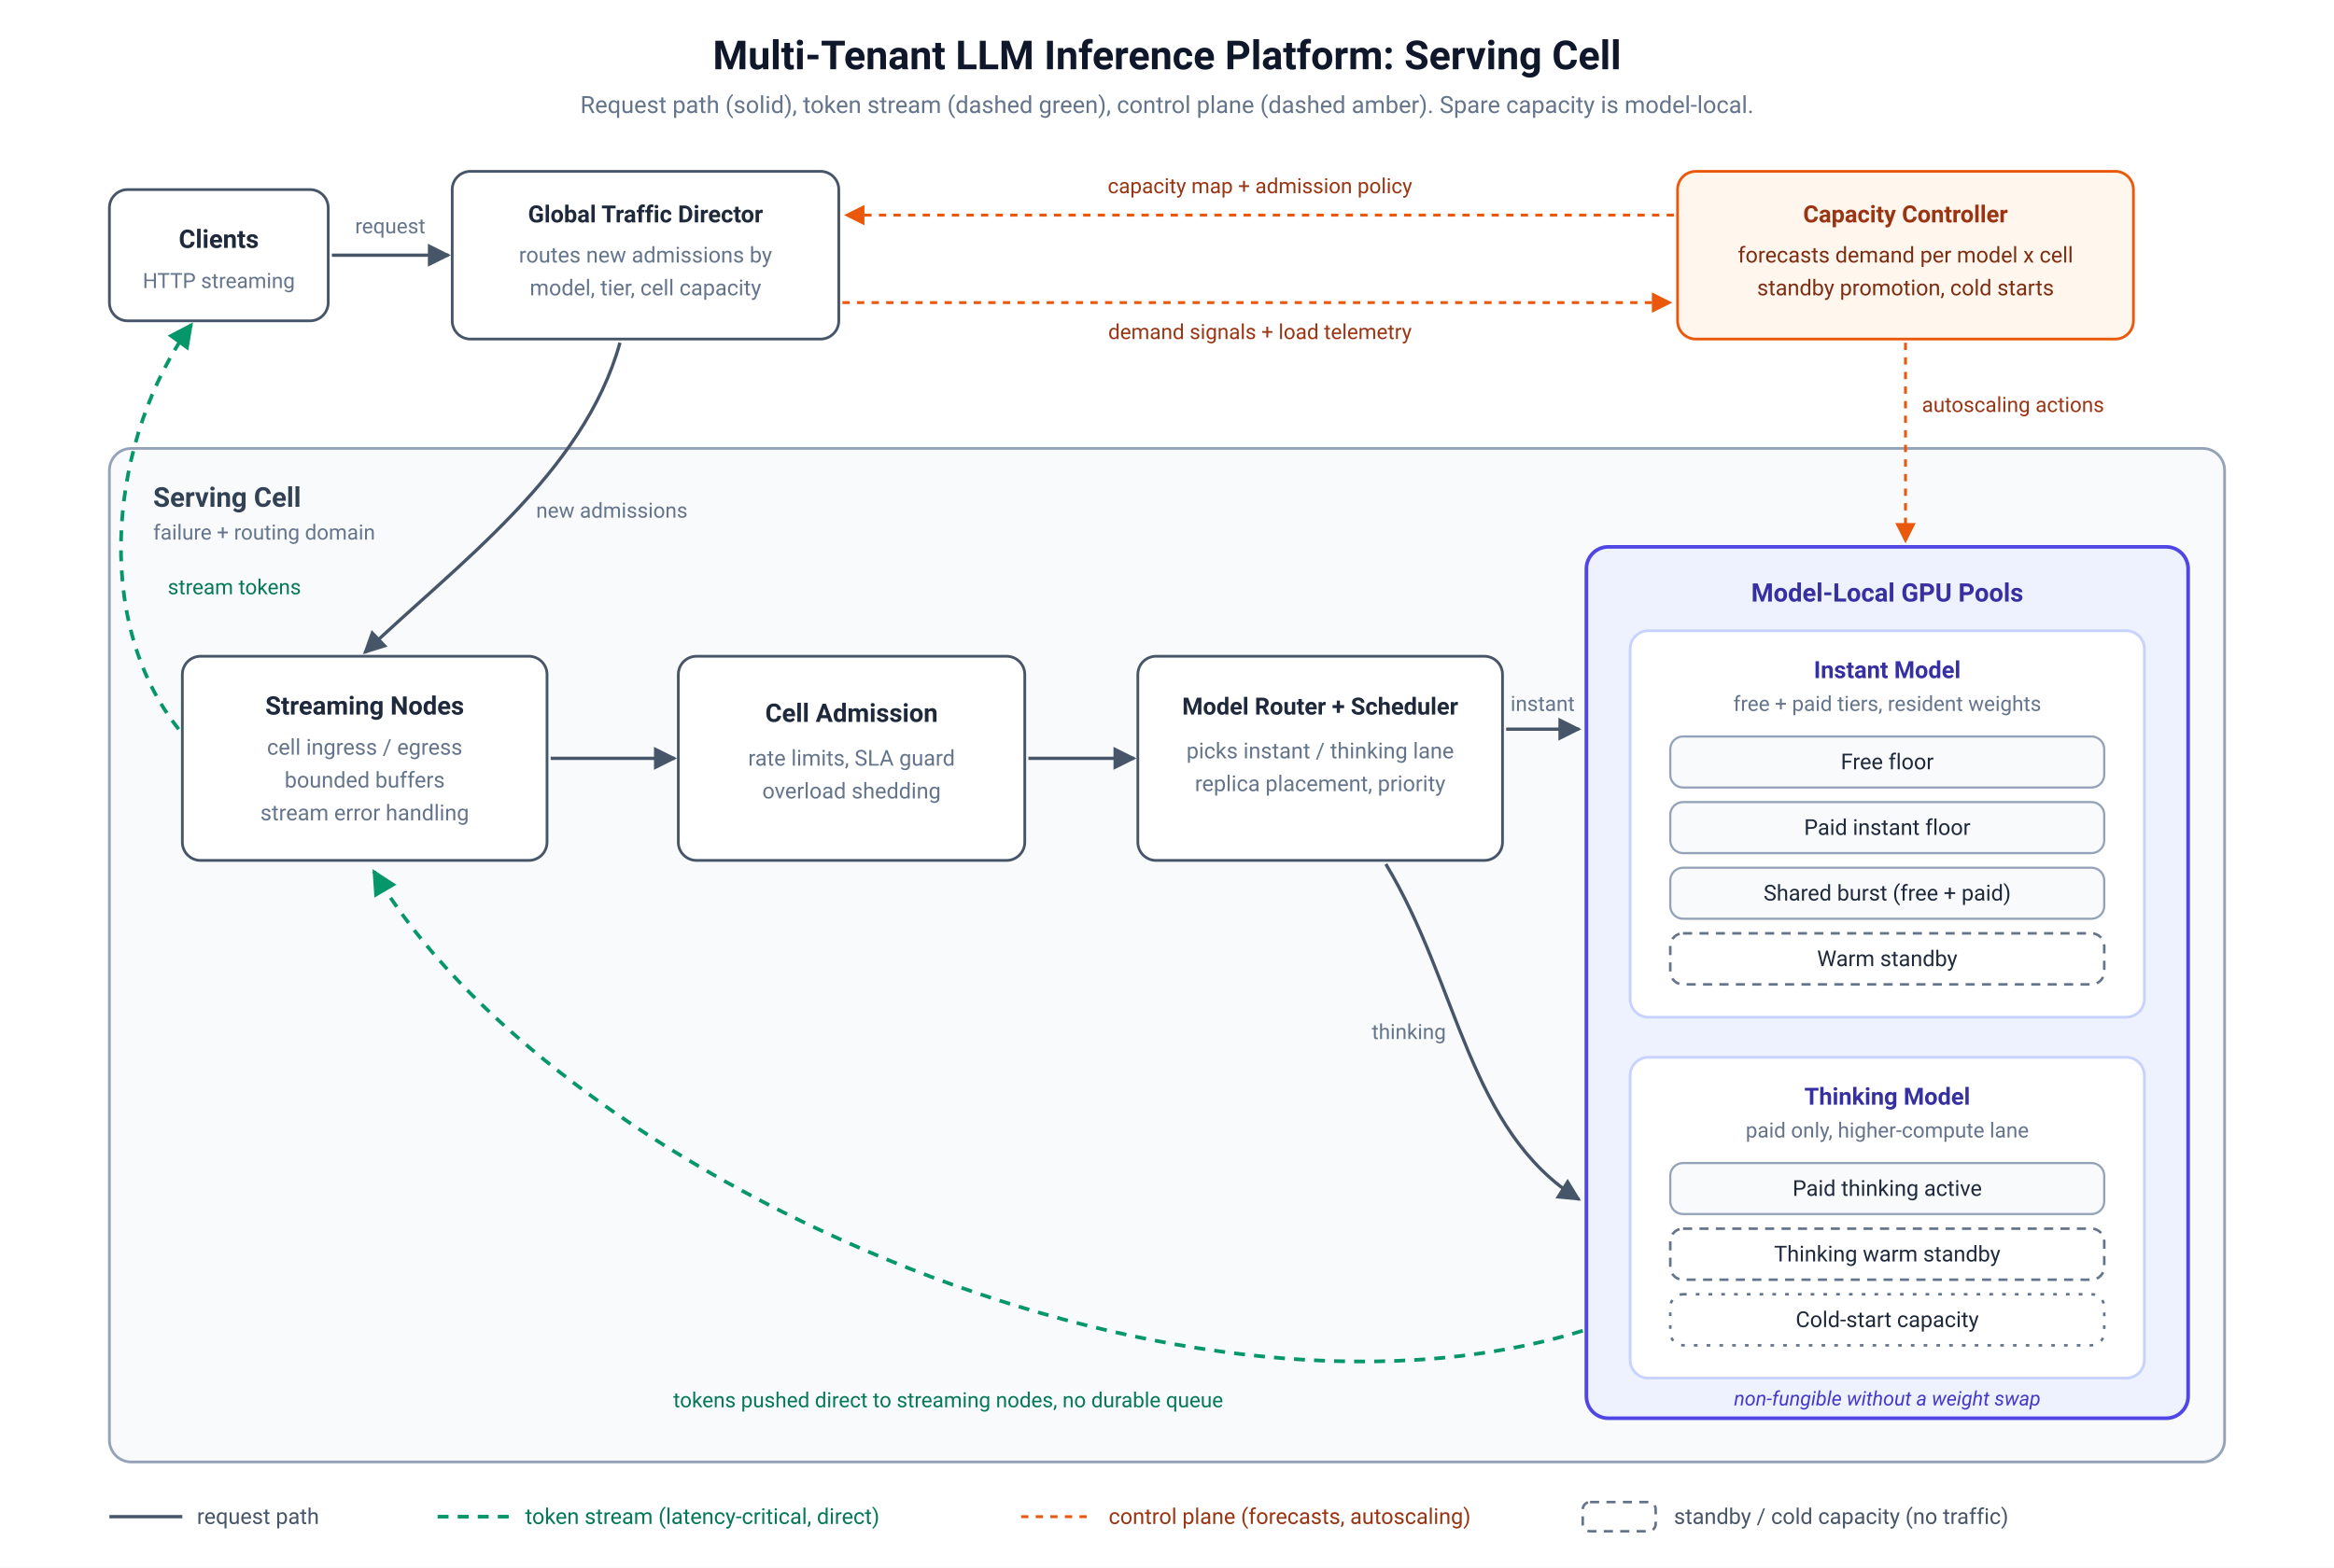
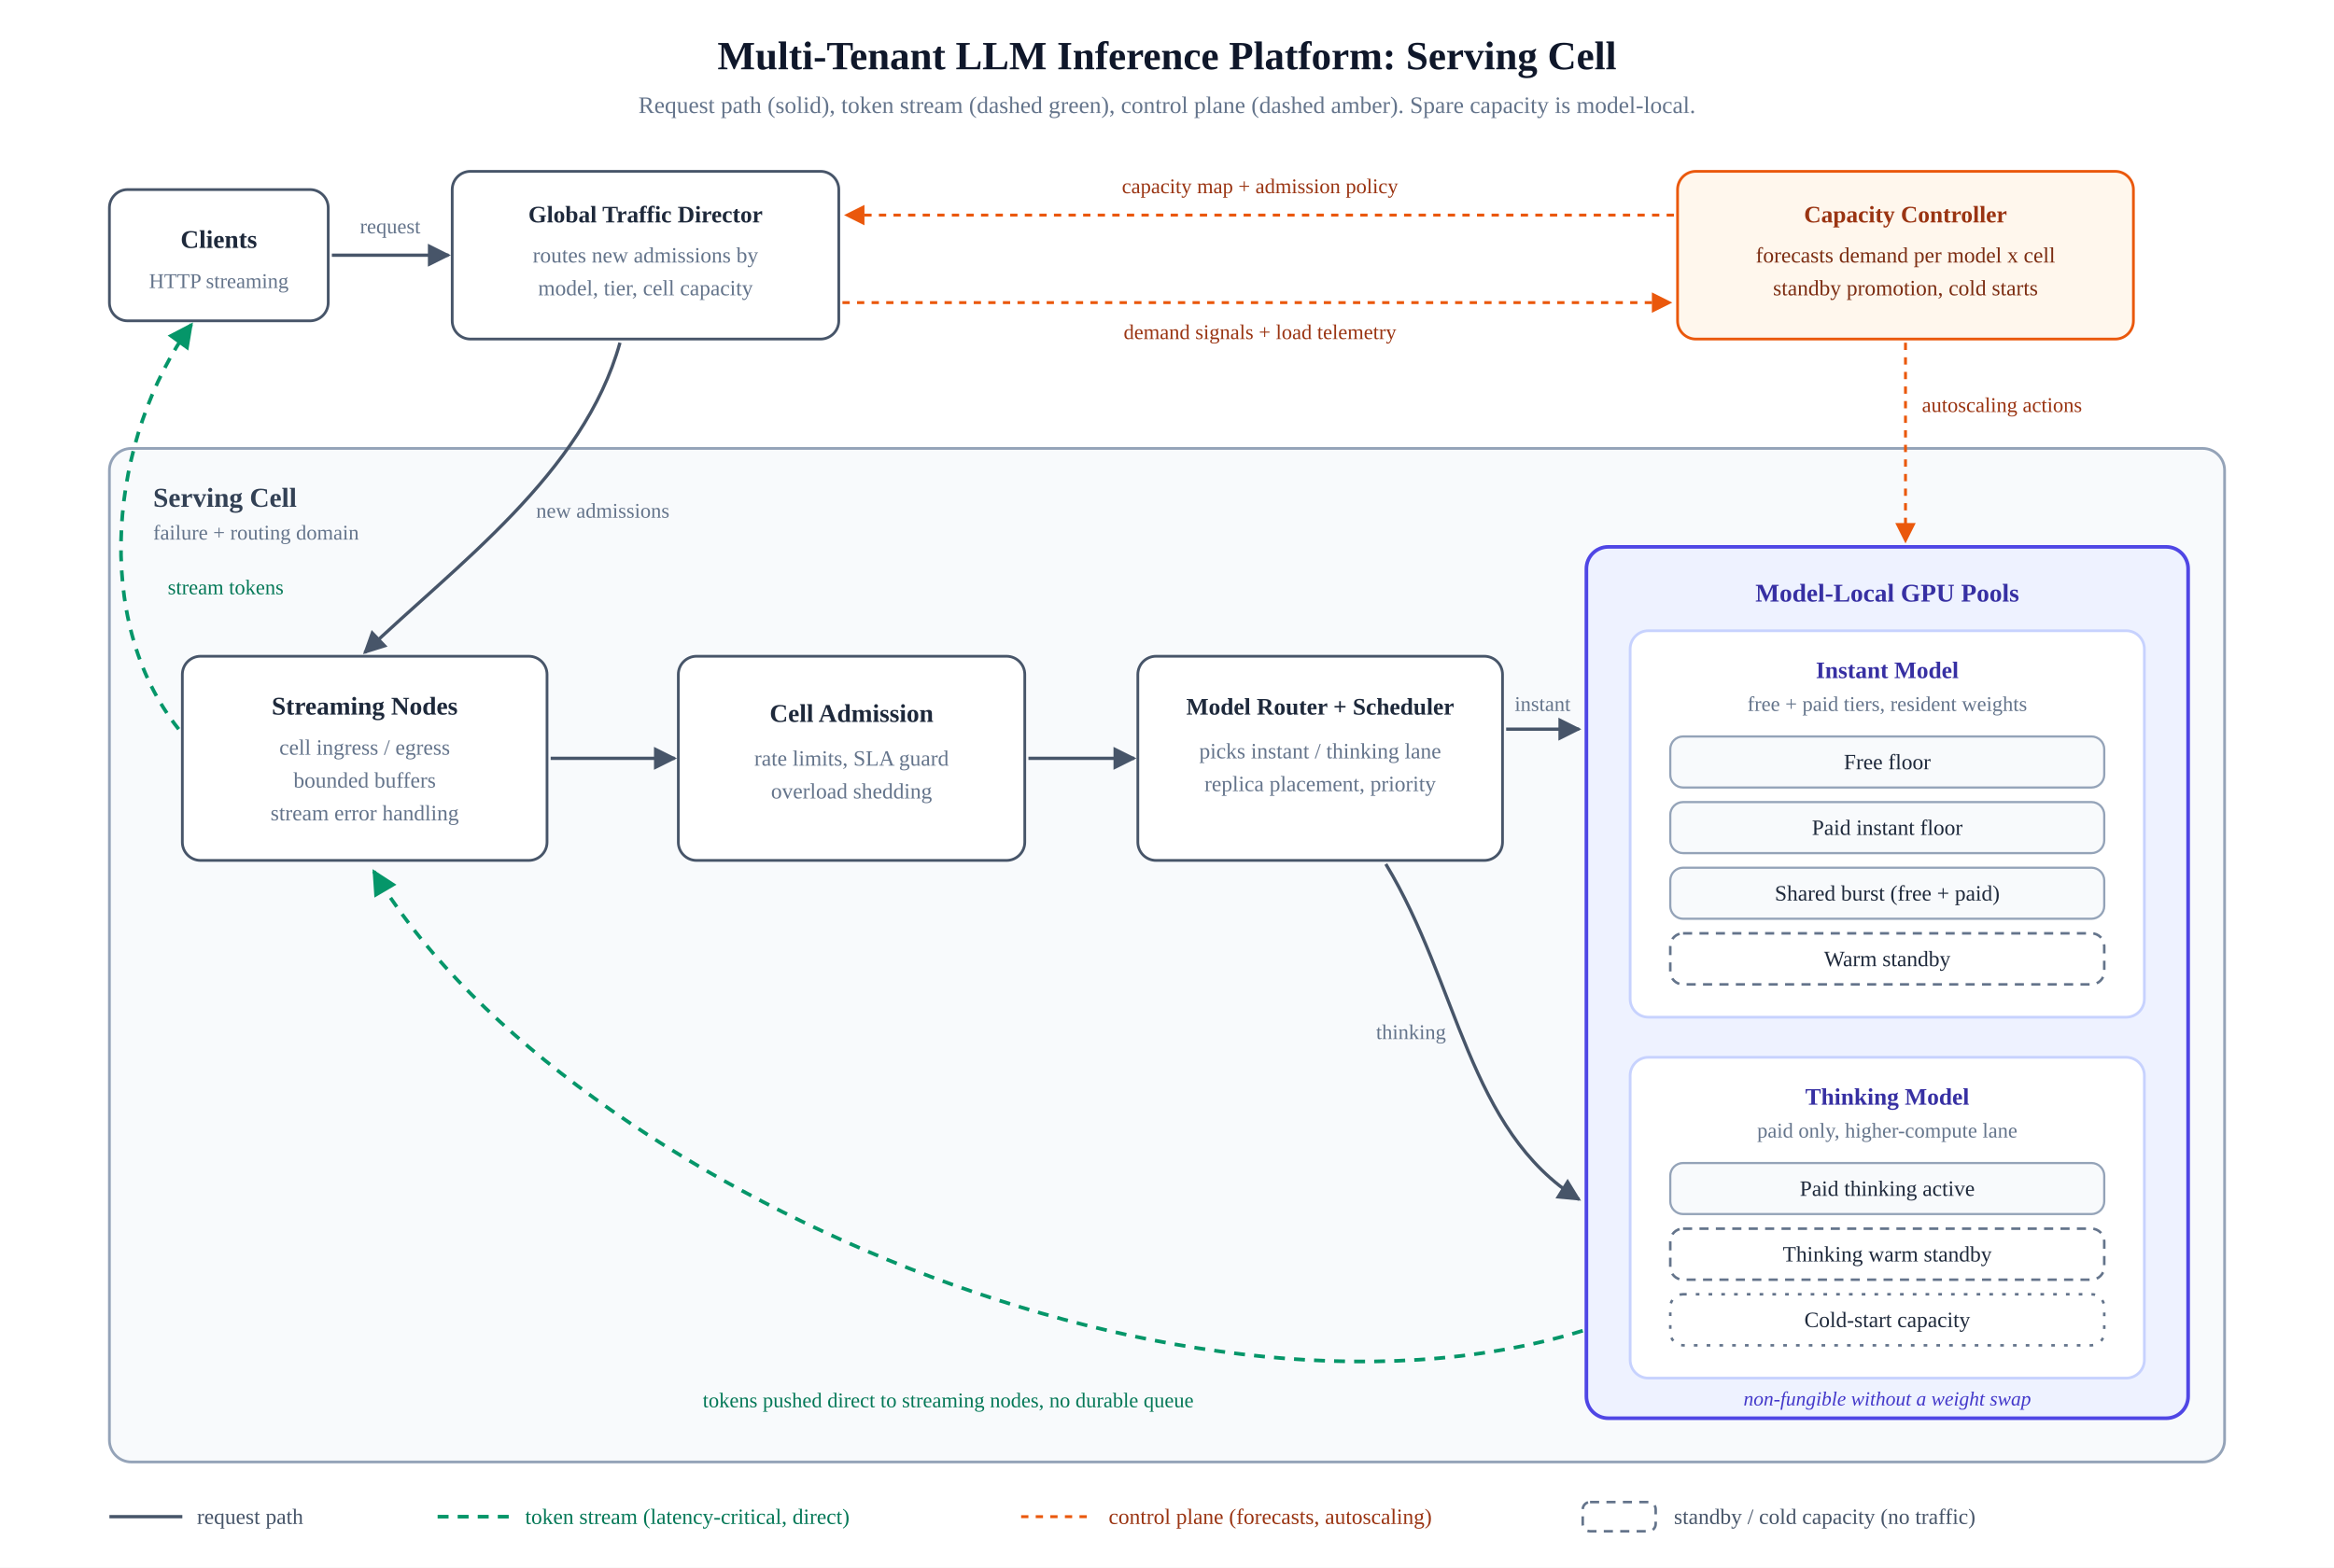
- <svg xmlns="http://www.w3.org/2000/svg" viewBox="0 0 1280 860" font-family="ui-sans-serif, system-ui, -apple-system, Segoe UI, Roboto, sans-serif">
+ <svg xmlns="http://www.w3.org/2000/svg" viewBox="0 0 1280 860" font-family="Source Serif 4, Georgia, Cambria, Times New Roman, Times, serif">
  <defs>
    <marker id="arrow" viewBox="0 0 10 10" refX="9" refY="5" markerWidth="7" markerHeight="7" orient="auto-start-reverse">
      <path d="M 0 0 L 10 5 L 0 10 z" fill="#475569" />
    </marker>
    <marker id="arrowReturn" viewBox="0 0 10 10" refX="9" refY="5" markerWidth="7" markerHeight="7" orient="auto-start-reverse">
      <path d="M 0 0 L 10 5 L 0 10 z" fill="#059669" />
    </marker>
    <marker id="arrowControl" viewBox="0 0 10 10" refX="9" refY="5" markerWidth="7" markerHeight="7" orient="auto-start-reverse">
      <path d="M 0 0 L 10 5 L 0 10 z" fill="#ea580c" />
    </marker>
  </defs>
  <rect x="0" y="0" width="1280" height="860" fill="#ffffff" />
  <text x="640" y="38" text-anchor="middle" font-size="22" font-weight="700" fill="#0f172a">Multi-Tenant LLM Inference Platform: Serving Cell</text>
  <text x="640" y="62" text-anchor="middle" font-size="13" fill="#64748b">Request path (solid), token stream (dashed green), control plane (dashed amber). Spare capacity is model-local.</text>
  <rect x="60" y="104" width="120" height="72" rx="10" fill="#ffffff" stroke="#475569" stroke-width="1.5" />
  <text x="120" y="136" text-anchor="middle" font-size="14" font-weight="600" fill="#1e293b">Clients</text>
  <text x="120" y="158" text-anchor="middle" font-size="11.5" fill="#64748b">HTTP streaming</text>
  <rect x="248" y="94" width="212" height="92" rx="10" fill="#ffffff" stroke="#475569" stroke-width="1.5" />
  <text x="354" y="122" text-anchor="middle" font-size="13" font-weight="600" fill="#1e293b">Global Traffic Director</text>
  <text x="354" y="144" text-anchor="middle" font-size="12" fill="#64748b">routes new admissions by</text>
  <text x="354" y="162" text-anchor="middle" font-size="12" fill="#64748b">model, tier, cell capacity</text>
  <rect x="920" y="94" width="250" height="92" rx="10" fill="#fff7ed" stroke="#ea580c" stroke-width="1.5" />
  <text x="1045" y="122" text-anchor="middle" font-size="13" font-weight="600" fill="#9a3412">Capacity Controller</text>
  <text x="1045" y="144" text-anchor="middle" font-size="12" fill="#7c2d12">forecasts demand per model x cell</text>
  <text x="1045" y="162" text-anchor="middle" font-size="12" fill="#7c2d12">standby promotion, cold starts</text>
  <line x1="182" y1="140" x2="246" y2="140" stroke="#475569" stroke-width="1.8" marker-end="url(#arrow)" />
  <text x="214" y="128" text-anchor="middle" font-size="11.5" fill="#64748b">request</text>
  <line x1="918" y1="118" x2="464" y2="118" stroke="#ea580c" stroke-width="1.6" stroke-dasharray="4 4" marker-end="url(#arrowControl)" />
  <text x="691" y="106" text-anchor="middle" font-size="11.5" fill="#9a3412">capacity map + admission policy</text>
  <line x1="462" y1="166" x2="916" y2="166" stroke="#ea580c" stroke-width="1.6" stroke-dasharray="4 4" marker-end="url(#arrowControl)" />
  <text x="691" y="186" text-anchor="middle" font-size="11.5" fill="#9a3412">demand signals + load telemetry</text>
  <rect x="60" y="246" width="1160" height="556" rx="12" fill="#f8fafc" stroke="#94a3b8" stroke-width="1.5" />
  <text x="84" y="278" font-size="15" font-weight="700" fill="#334155">Serving Cell</text>
  <text x="84" y="296" font-size="11.5" fill="#64748b">failure + routing domain</text>
  <rect x="100" y="360" width="200" height="112" rx="10" fill="#ffffff" stroke="#475569" stroke-width="1.5" />
  <text x="200" y="392" text-anchor="middle" font-size="14" font-weight="600" fill="#1e293b">Streaming Nodes</text>
  <text x="200" y="414" text-anchor="middle" font-size="12" fill="#64748b">cell ingress / egress</text>
  <text x="200" y="432" text-anchor="middle" font-size="12" fill="#64748b">bounded buffers</text>
  <text x="200" y="450" text-anchor="middle" font-size="12" fill="#64748b">stream error handling</text>
  <rect x="372" y="360" width="190" height="112" rx="10" fill="#ffffff" stroke="#475569" stroke-width="1.5" />
  <text x="467" y="396" text-anchor="middle" font-size="14" font-weight="600" fill="#1e293b">Cell Admission</text>
  <text x="467" y="420" text-anchor="middle" font-size="12" fill="#64748b">rate limits, SLA guard</text>
  <text x="467" y="438" text-anchor="middle" font-size="12" fill="#64748b">overload shedding</text>
  <rect x="624" y="360" width="200" height="112" rx="10" fill="#ffffff" stroke="#475569" stroke-width="1.5" />
  <text x="724" y="392" text-anchor="middle" font-size="13" font-weight="600" fill="#1e293b">Model Router + Scheduler</text>
  <text x="724" y="416" text-anchor="middle" font-size="12" fill="#64748b">picks instant / thinking lane</text>
  <text x="724" y="434" text-anchor="middle" font-size="12" fill="#64748b">replica placement, priority</text>
  <rect x="870" y="300" width="330" height="478" rx="12" fill="#eef2ff" stroke="#4f46e5" stroke-width="2" />
  <text x="1035" y="330" text-anchor="middle" font-size="14" font-weight="700" fill="#3730a3">Model-Local GPU Pools</text>
  <rect x="894" y="346" width="282" height="212" rx="10" fill="#ffffff" stroke="#c7d2fe" stroke-width="1.5" />
  <text x="1035" y="372" text-anchor="middle" font-size="13" font-weight="600" fill="#3730a3">Instant Model</text>
  <text x="1035" y="390" text-anchor="middle" font-size="11.5" fill="#64748b">free + paid tiers, resident weights</text>
  <rect x="916" y="404" width="238" height="28" rx="7" fill="#f8fafc" stroke="#94a3b8" stroke-width="1.2" />
  <text x="1035" y="422" text-anchor="middle" font-size="12" fill="#1e293b">Free floor</text>
  <rect x="916" y="440" width="238" height="28" rx="7" fill="#f8fafc" stroke="#94a3b8" stroke-width="1.2" />
  <text x="1035" y="458" text-anchor="middle" font-size="12" fill="#1e293b">Paid instant floor</text>
  <rect x="916" y="476" width="238" height="28" rx="7" fill="#f8fafc" stroke="#94a3b8" stroke-width="1.2" />
  <text x="1035" y="494" text-anchor="middle" font-size="12" fill="#1e293b">Shared burst (free + paid)</text>
  <rect x="916" y="512" width="238" height="28" rx="7" fill="#ffffff" stroke="#64748b" stroke-width="1.4" stroke-dasharray="5 4" />
  <text x="1035" y="530" text-anchor="middle" font-size="12" fill="#1e293b">Warm standby</text>
  <rect x="894" y="580" width="282" height="176" rx="10" fill="#ffffff" stroke="#c7d2fe" stroke-width="1.5" />
  <text x="1035" y="606" text-anchor="middle" font-size="13" font-weight="600" fill="#3730a3">Thinking Model</text>
  <text x="1035" y="624" text-anchor="middle" font-size="11.5" fill="#64748b">paid only, higher-compute lane</text>
  <rect x="916" y="638" width="238" height="28" rx="7" fill="#f8fafc" stroke="#94a3b8" stroke-width="1.2" />
  <text x="1035" y="656" text-anchor="middle" font-size="12" fill="#1e293b">Paid thinking active</text>
  <rect x="916" y="674" width="238" height="28" rx="7" fill="#ffffff" stroke="#64748b" stroke-width="1.4" stroke-dasharray="5 4" />
  <text x="1035" y="692" text-anchor="middle" font-size="12" fill="#1e293b">Thinking warm standby</text>
  <rect x="916" y="710" width="238" height="28" rx="7" fill="#ffffff" stroke="#64748b" stroke-width="1.4" stroke-dasharray="2 5" />
  <text x="1035" y="728" text-anchor="middle" font-size="12" fill="#1e293b">Cold-start capacity</text>
  <text x="1035" y="771" text-anchor="middle" font-size="11" font-style="italic" fill="#4338ca">non-fungible without a weight swap</text>
  <path d="M 340 188 C 320 260, 250 310, 200 358" fill="none" stroke="#475569" stroke-width="1.8" marker-end="url(#arrow)" />
  <text x="294" y="284" font-size="11.5" fill="#64748b">new admissions</text>
  <line x1="302" y1="416" x2="370" y2="416" stroke="#475569" stroke-width="1.8" marker-end="url(#arrow)" />
  <line x1="564" y1="416" x2="622" y2="416" stroke="#475569" stroke-width="1.8" marker-end="url(#arrow)" />
  <line x1="826" y1="400" x2="866" y2="400" stroke="#475569" stroke-width="1.8" marker-end="url(#arrow)" />
  <text x="846" y="390" text-anchor="middle" font-size="11.5" fill="#64748b">instant</text>
  <path d="M 760 474 C 800 540, 805 620, 866 658" fill="none" stroke="#475569" stroke-width="1.8" marker-end="url(#arrow)" />
  <text x="793" y="570" text-anchor="end" font-size="11.5" fill="#64748b">thinking</text>
  <path d="M 868 730 C 640 800, 300 640, 205 478" fill="none" stroke="#059669" stroke-width="2" stroke-dasharray="6 5" marker-end="url(#arrowReturn)" />
  <text x="520" y="772" text-anchor="middle" font-size="11.5" fill="#047857">tokens pushed direct to streaming nodes, no durable queue</text>
  <path d="M 98 400 C 50 340, 60 240, 105 178" fill="none" stroke="#059669" stroke-width="2" stroke-dasharray="6 5" marker-end="url(#arrowReturn)" />
  <text x="92" y="326" font-size="11.5" fill="#047857">stream tokens</text>
  <line x1="1045" y1="188" x2="1045" y2="297" stroke="#ea580c" stroke-width="1.6" stroke-dasharray="4 4" marker-end="url(#arrowControl)" />
  <text x="1054" y="226" font-size="11.5" fill="#9a3412">autoscaling actions</text>
  <line x1="60" y1="832" x2="100" y2="832" stroke="#475569" stroke-width="1.8" />
  <text x="108" y="836" font-size="12" fill="#475569">request path</text>
  <line x1="240" y1="832" x2="280" y2="832" stroke="#059669" stroke-width="2" stroke-dasharray="6 5" />
  <text x="288" y="836" font-size="12" fill="#047857">token stream (latency-critical, direct)</text>
  <line x1="560" y1="832" x2="600" y2="832" stroke="#ea580c" stroke-width="1.6" stroke-dasharray="4 4" />
  <text x="608" y="836" font-size="12" fill="#9a3412">control plane (forecasts, autoscaling)</text>
  <rect x="868" y="824" width="40" height="16" rx="4" fill="#ffffff" stroke="#64748b" stroke-width="1.4" stroke-dasharray="5 4" />
  <text x="918" y="836" font-size="12" fill="#475569">standby / cold capacity (no traffic)</text>
</svg>
